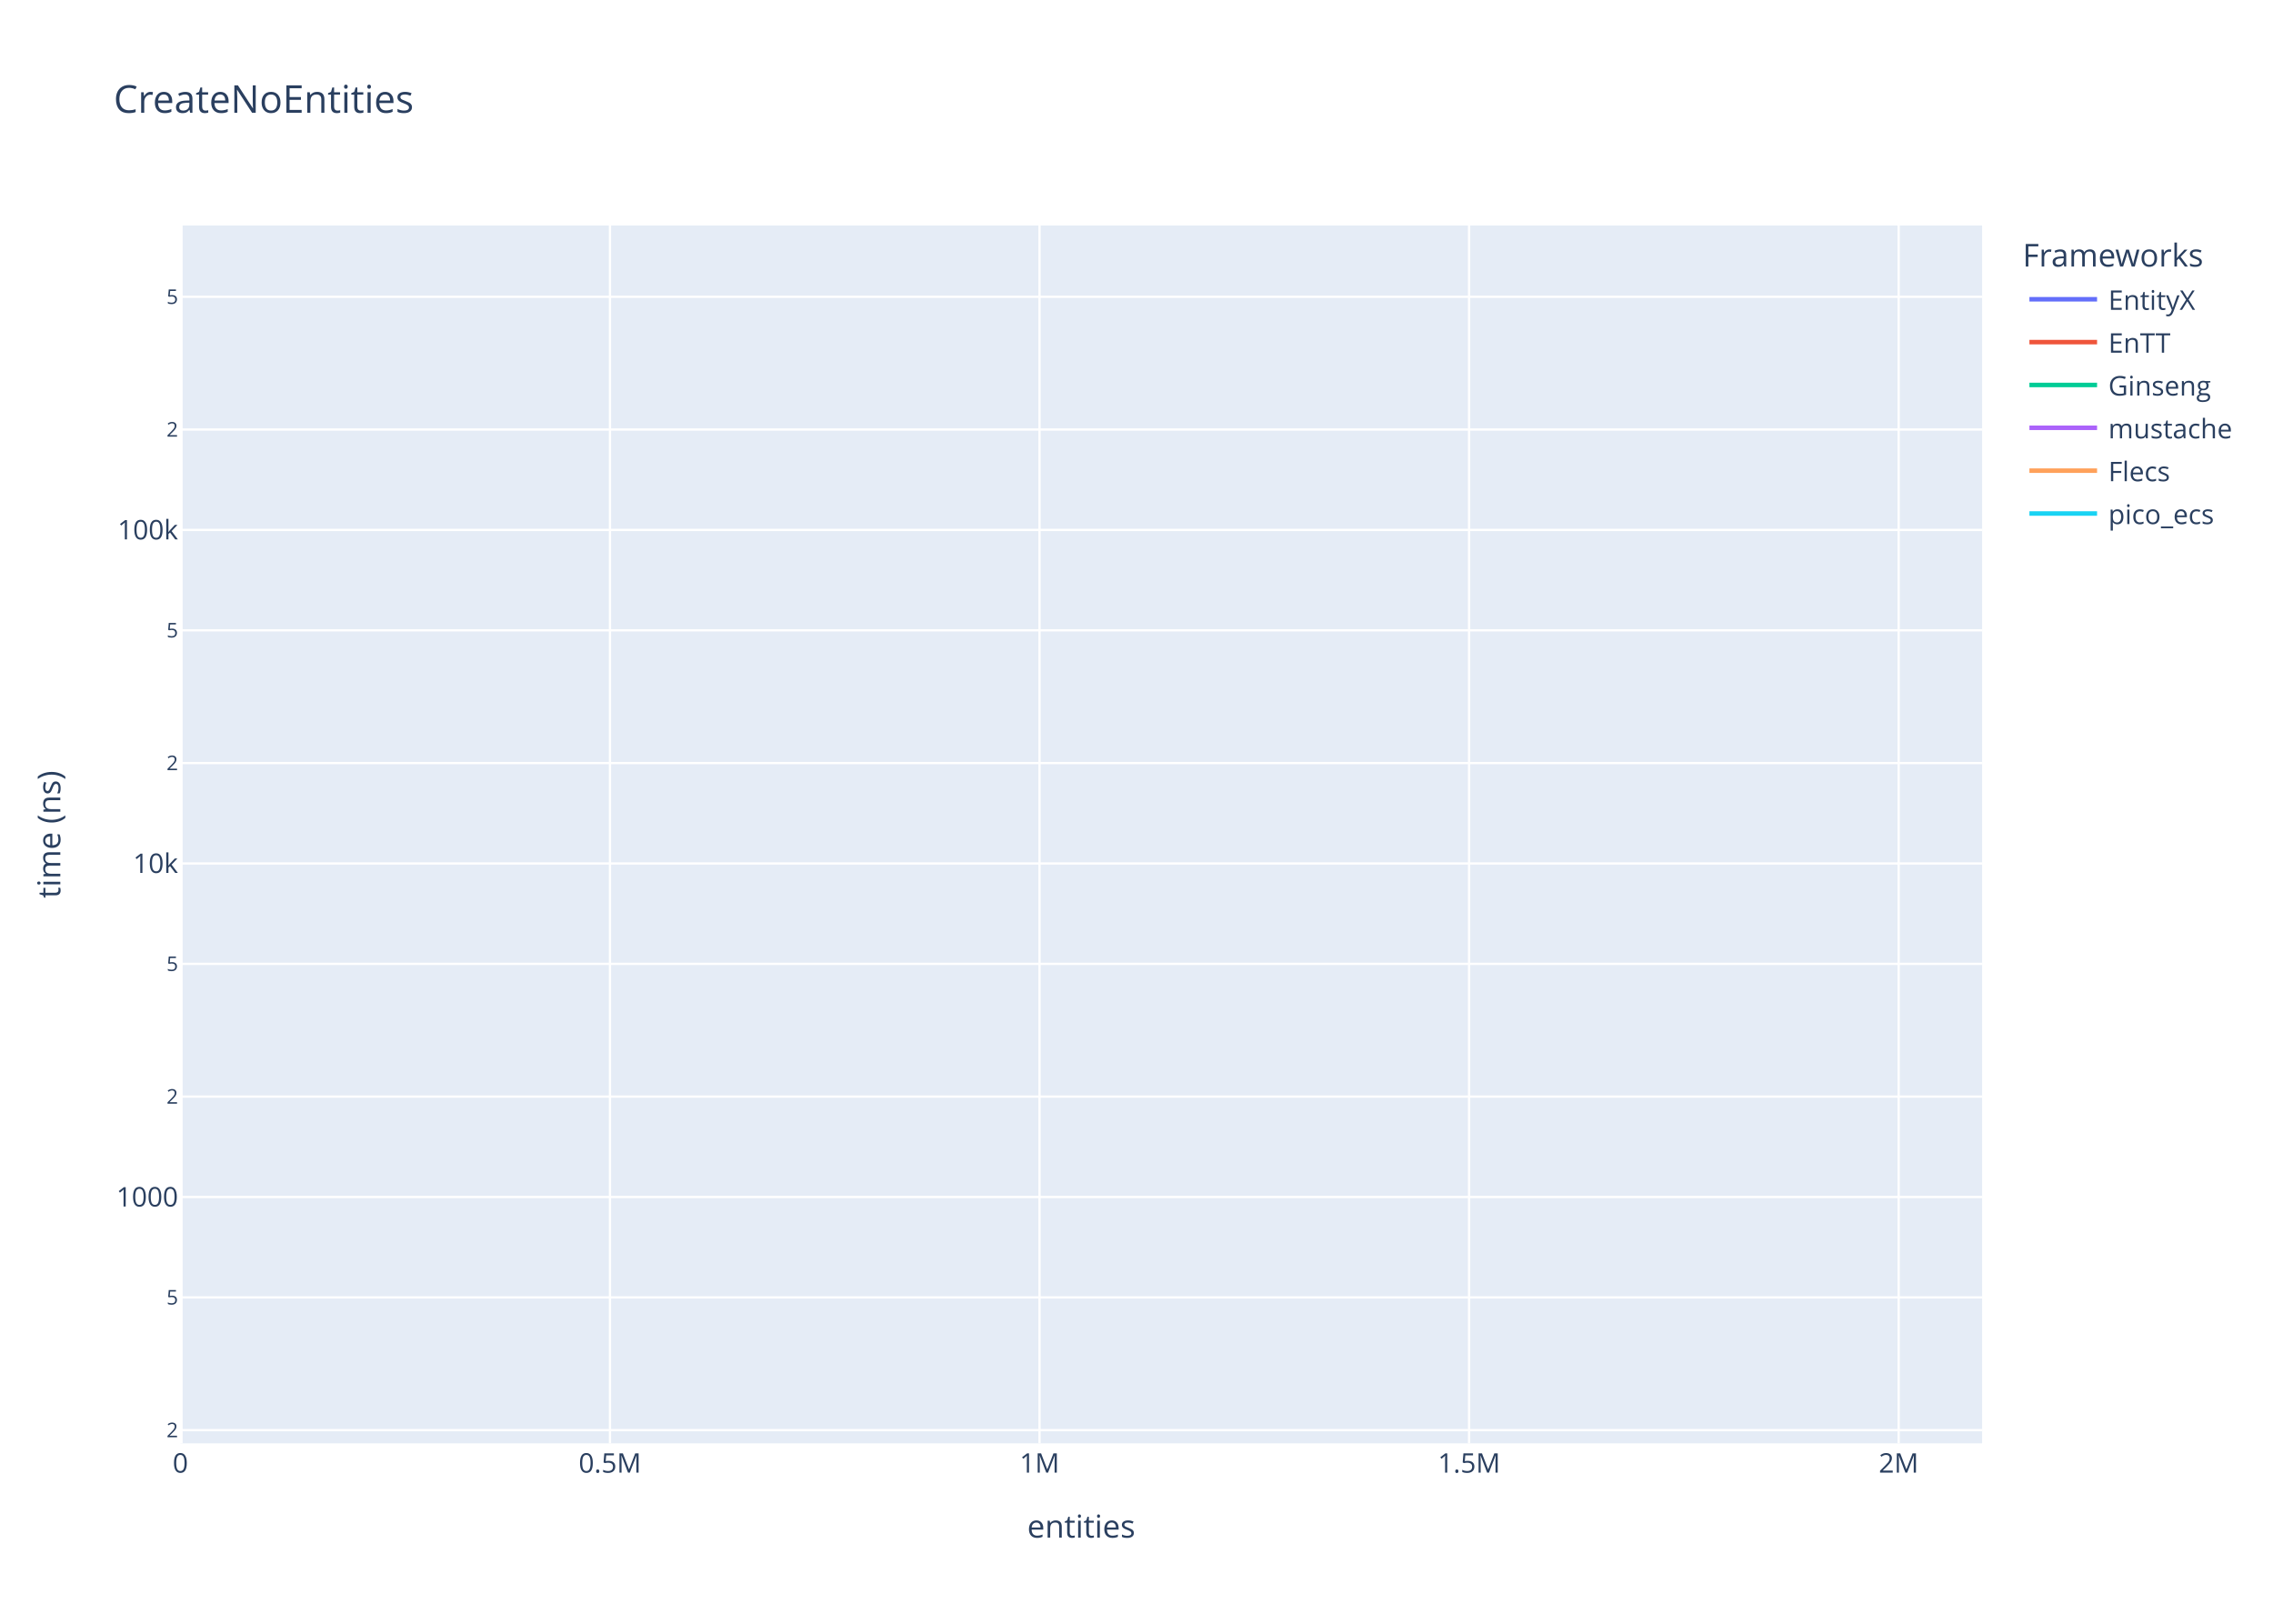
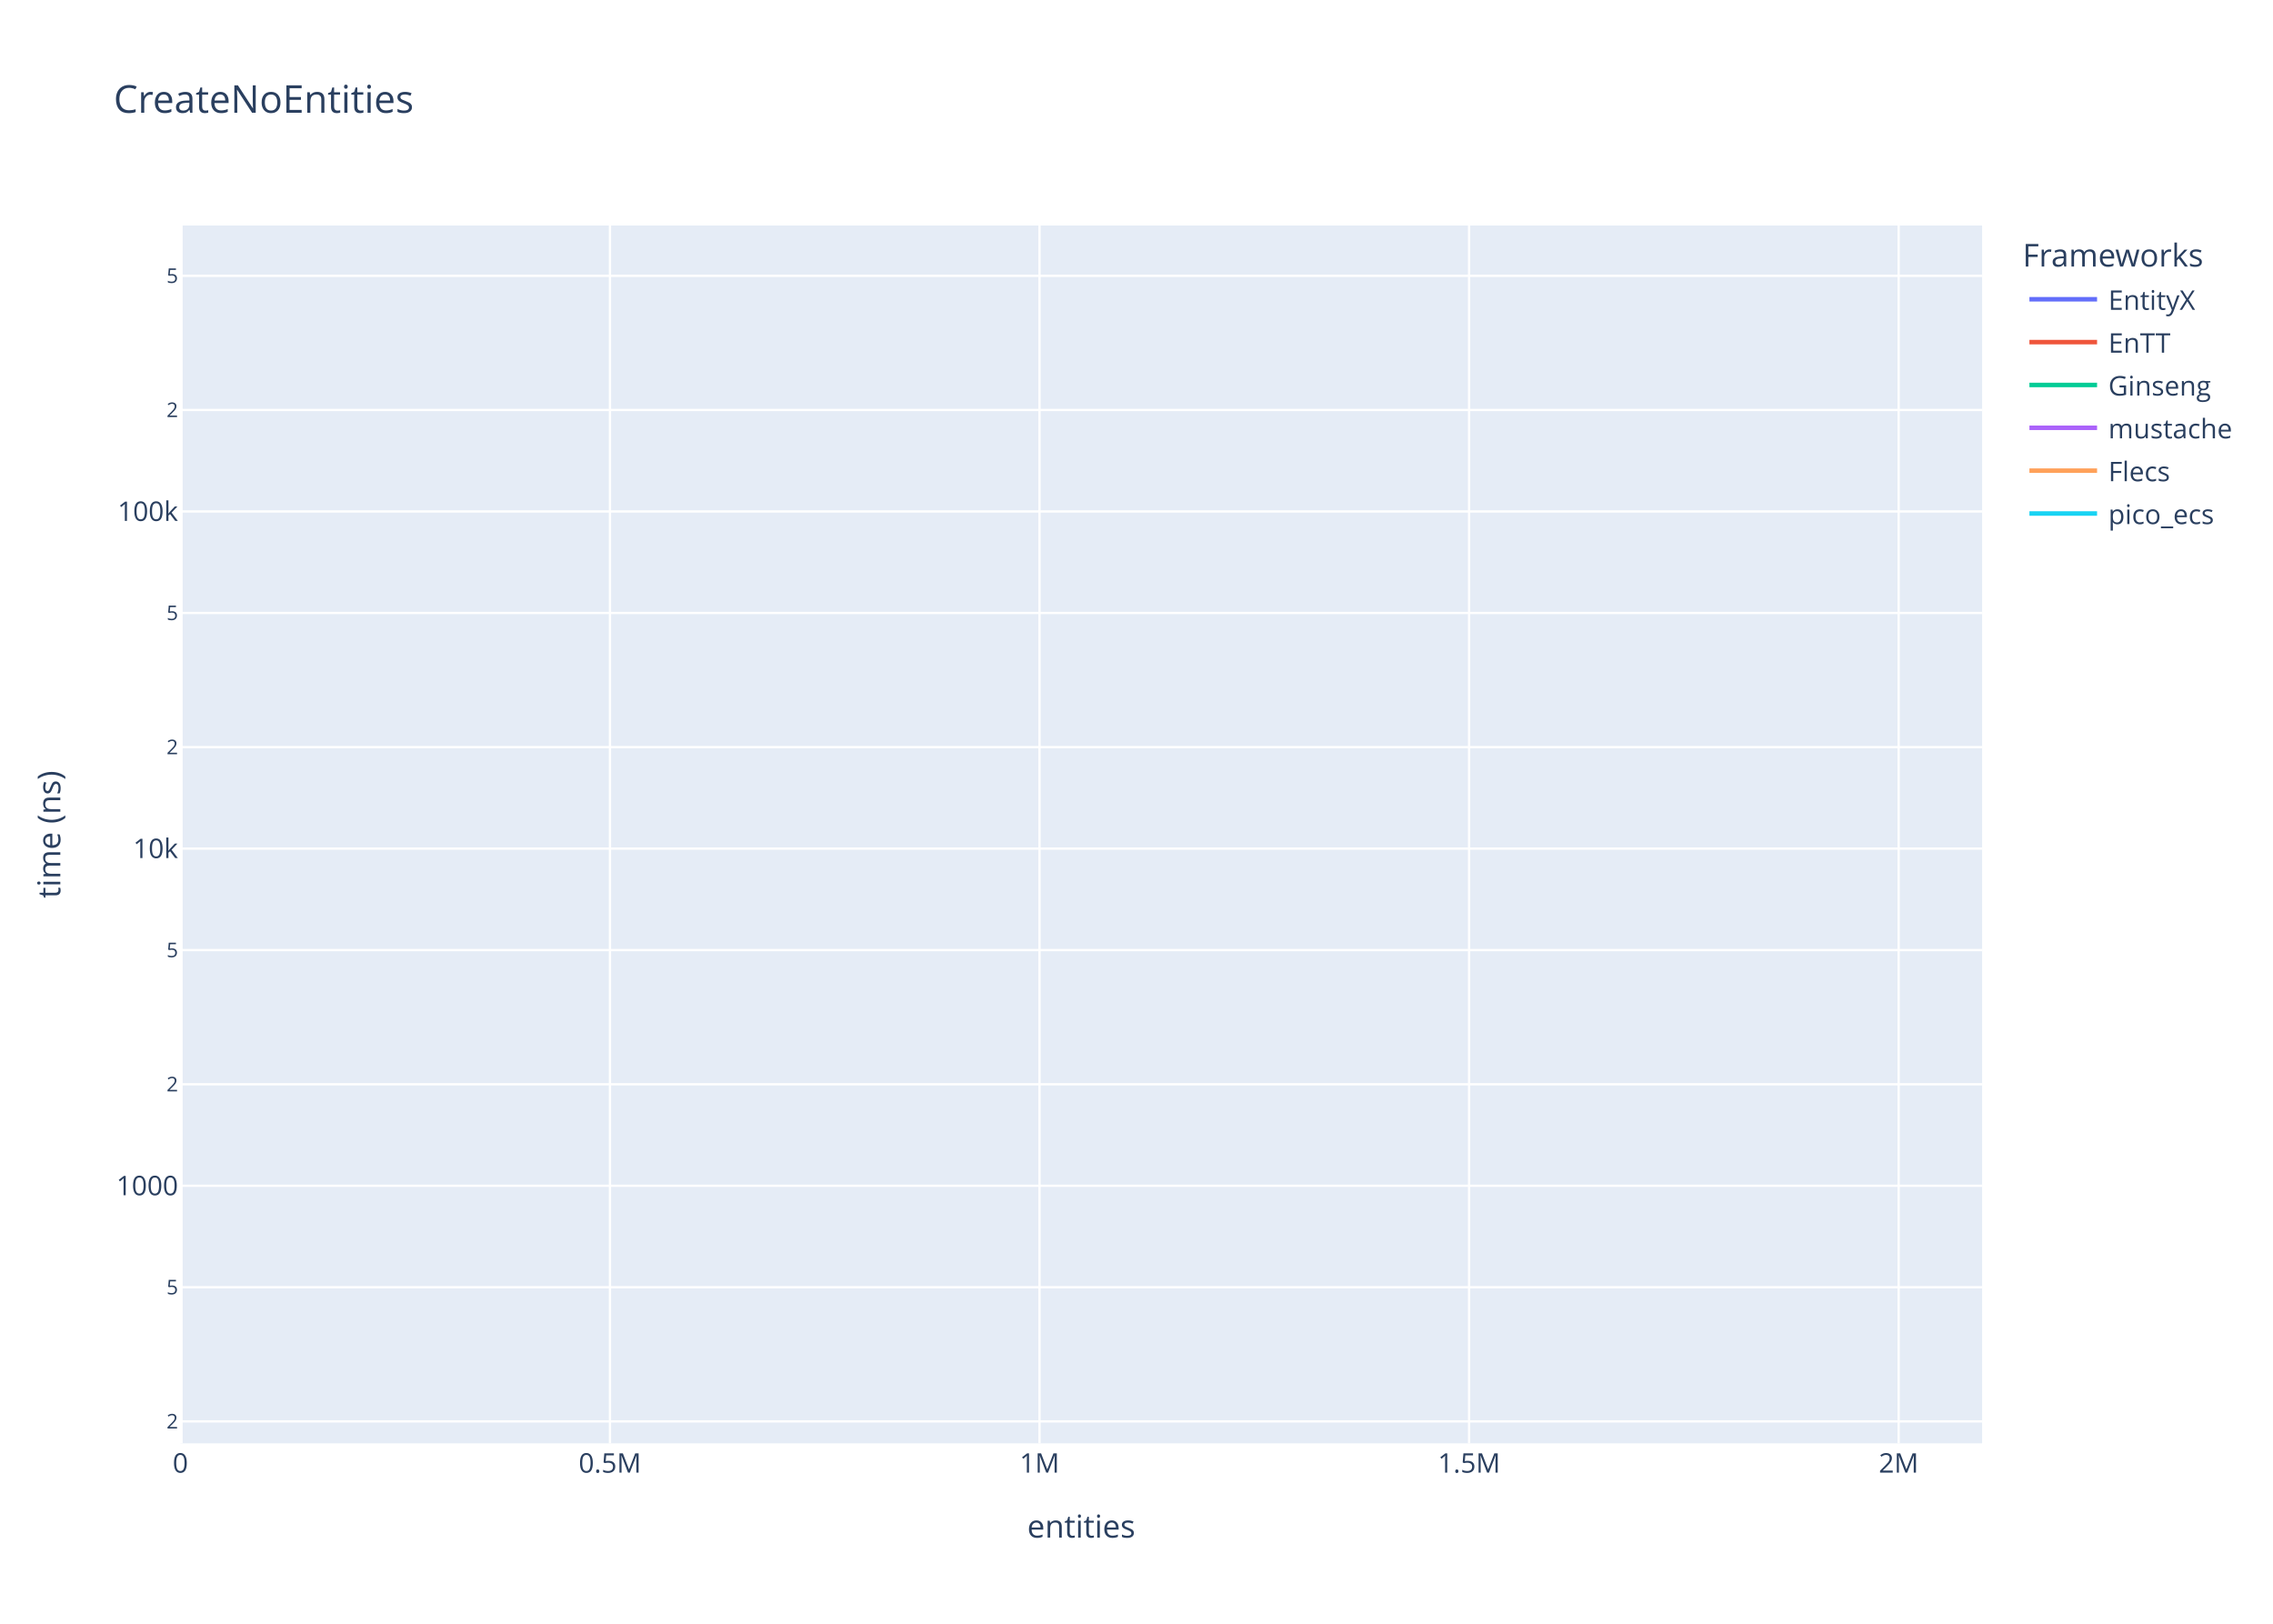
<svg xmlns="http://www.w3.org/2000/svg" class="main-svg" width="1008" height="720" style="" viewBox="0 0 1008 720">
  <rect x="0" y="0" width="1008" height="720" style="fill: rgb(255, 255, 255); fill-opacity: 1;" />
-   <defs id="defs-194299">
+   <defs id="defs-f6bec9">
    <g class="clips">
-       <clipPath id="clip194299xyplot" class="plotclip">
+       <clipPath id="clipf6bec9xyplot" class="plotclip">
        <rect width="799" height="540" />
      </clipPath>
-       <clipPath class="axesclip" id="clip194299x">
+       <clipPath class="axesclip" id="clipf6bec9x">
        <rect x="80" y="0" width="799" height="720" />
      </clipPath>
-       <clipPath class="axesclip" id="clip194299y">
+       <clipPath class="axesclip" id="clipf6bec9y">
        <rect x="0" y="100" width="1008" height="540" />
      </clipPath>
-       <clipPath class="axesclip" id="clip194299xy">
+       <clipPath class="axesclip" id="clipf6bec9xy">
        <rect x="80" y="100" width="799" height="540" />
      </clipPath>
    </g>
    <g class="gradients" />
    <g class="patterns" />
  </defs>
  <g class="bglayer">
    <rect class="bg" x="80" y="100" width="799" height="540" style="fill: rgb(229, 236, 246); fill-opacity: 1; stroke-width: 0;" />
  </g>
  <g class="layer-below">
    <g class="imagelayer" />
    <g class="shapelayer" />
  </g>
  <g class="cartesianlayer">
    <g class="subplot xy">
      <g class="layer-subplot">
        <g class="shapelayer" />
        <g class="imagelayer" />
      </g>
      <g class="minor-gridlayer">
        <g class="x" />
        <g class="y" />
      </g>
      <g class="gridlayer">
        <g class="x">
          <path class="xgrid crisp" transform="translate(270.5,0)" d="M0,100v540" style="stroke: rgb(255, 255, 255); stroke-opacity: 1; stroke-width: 1px;" />
          <path class="xgrid crisp" transform="translate(460.99,0)" d="M0,100v540" style="stroke: rgb(255, 255, 255); stroke-opacity: 1; stroke-width: 1px;" />
          <path class="xgrid crisp" transform="translate(651.49,0)" d="M0,100v540" style="stroke: rgb(255, 255, 255); stroke-opacity: 1; stroke-width: 1px;" />
          <path class="xgrid crisp" transform="translate(841.99,0)" d="M0,100v540" style="stroke: rgb(255, 255, 255); stroke-opacity: 1; stroke-width: 1px;" />
        </g>
        <g class="y">
-           <path class="ygrid crisp" transform="translate(0,634.15)" d="M80,0h799" style="stroke: rgb(255, 255, 255); stroke-opacity: 1; stroke-width: 1px;" />
-           <path class="ygrid crisp" transform="translate(0,575.3)" d="M80,0h799" style="stroke: rgb(255, 255, 255); stroke-opacity: 1; stroke-width: 1px;" />
-           <path class="ygrid crisp" transform="translate(0,530.78)" d="M80,0h799" style="stroke: rgb(255, 255, 255); stroke-opacity: 1; stroke-width: 1px;" />
-           <path class="ygrid crisp" transform="translate(0,486.25)" d="M80,0h799" style="stroke: rgb(255, 255, 255); stroke-opacity: 1; stroke-width: 1px;" />
-           <path class="ygrid crisp" transform="translate(0,427.4)" d="M80,0h799" style="stroke: rgb(255, 255, 255); stroke-opacity: 1; stroke-width: 1px;" />
-           <path class="ygrid crisp" transform="translate(0,382.88)" d="M80,0h799" style="stroke: rgb(255, 255, 255); stroke-opacity: 1; stroke-width: 1px;" />
-           <path class="ygrid crisp" transform="translate(0,338.36)" d="M80,0h799" style="stroke: rgb(255, 255, 255); stroke-opacity: 1; stroke-width: 1px;" />
-           <path class="ygrid crisp" transform="translate(0,279.5)" d="M80,0h799" style="stroke: rgb(255, 255, 255); stroke-opacity: 1; stroke-width: 1px;" />
-           <path class="ygrid crisp" transform="translate(0,234.98)" d="M80,0h799" style="stroke: rgb(255, 255, 255); stroke-opacity: 1; stroke-width: 1px;" />
-           <path class="ygrid crisp" transform="translate(0,190.46)" d="M80,0h799" style="stroke: rgb(255, 255, 255); stroke-opacity: 1; stroke-width: 1px;" />
-           <path class="ygrid crisp" transform="translate(0,131.61)" d="M80,0h799" style="stroke: rgb(255, 255, 255); stroke-opacity: 1; stroke-width: 1px;" />
+           <path class="ygrid crisp" transform="translate(0,630.28)" d="M80,0h799" style="stroke: rgb(255, 255, 255); stroke-opacity: 1; stroke-width: 1px;" />
+           <path class="ygrid crisp" transform="translate(0,570.79)" d="M80,0h799" style="stroke: rgb(255, 255, 255); stroke-opacity: 1; stroke-width: 1px;" />
+           <path class="ygrid crisp" transform="translate(0,525.79)" d="M80,0h799" style="stroke: rgb(255, 255, 255); stroke-opacity: 1; stroke-width: 1px;" />
+           <path class="ygrid crisp" transform="translate(0,480.79)" d="M80,0h799" style="stroke: rgb(255, 255, 255); stroke-opacity: 1; stroke-width: 1px;" />
+           <path class="ygrid crisp" transform="translate(0,421.29)" d="M80,0h799" style="stroke: rgb(255, 255, 255); stroke-opacity: 1; stroke-width: 1px;" />
+           <path class="ygrid crisp" transform="translate(0,376.29)" d="M80,0h799" style="stroke: rgb(255, 255, 255); stroke-opacity: 1; stroke-width: 1px;" />
+           <path class="ygrid crisp" transform="translate(0,331.29)" d="M80,0h799" style="stroke: rgb(255, 255, 255); stroke-opacity: 1; stroke-width: 1px;" />
+           <path class="ygrid crisp" transform="translate(0,271.8)" d="M80,0h799" style="stroke: rgb(255, 255, 255); stroke-opacity: 1; stroke-width: 1px;" />
+           <path class="ygrid crisp" transform="translate(0,226.79)" d="M80,0h799" style="stroke: rgb(255, 255, 255); stroke-opacity: 1; stroke-width: 1px;" />
+           <path class="ygrid crisp" transform="translate(0,181.79)" d="M80,0h799" style="stroke: rgb(255, 255, 255); stroke-opacity: 1; stroke-width: 1px;" />
+           <path class="ygrid crisp" transform="translate(0,122.3)" d="M80,0h799" style="stroke: rgb(255, 255, 255); stroke-opacity: 1; stroke-width: 1px;" />
        </g>
      </g>
      <g class="zerolinelayer">
        <path class="xzl zl crisp" transform="translate(80,0)" d="M0,100v540" style="stroke: rgb(255, 255, 255); stroke-opacity: 1; stroke-width: 2px;" />
      </g>
      <path class="xlines-below" />
      <path class="ylines-below" />
      <g class="overlines-below" />
      <g class="xaxislayer-below" />
      <g class="yaxislayer-below" />
      <g class="overaxes-below" />
-       <g class="plot" transform="translate(80,100)" clip-path="url(#clip194299xyplot)">
+       <g class="plot" transform="translate(80,100)" clip-path="url(#clipf6bec9xyplot)">
        <g class="scatterlayer mlayer">
-           <g class="trace scatter tracefe4475" style="stroke-miterlimit: 2; opacity: 1;">
-             <g class="fills" />
-             <g class="errorbars" />
-             <g class="lines" />
-             <g class="points" />
-             <g class="text" />
-           </g>
-           <g class="trace scatter trace36167b" style="stroke-miterlimit: 2; opacity: 1;">
-             <g class="fills" />
-             <g class="errorbars" />
-             <g class="lines" />
-             <g class="points" />
-             <g class="text" />
-           </g>
-           <g class="trace scatter trace70c706" style="stroke-miterlimit: 2; opacity: 1;">
-             <g class="fills" />
-             <g class="errorbars" />
-             <g class="lines" />
-             <g class="points" />
-             <g class="text" />
-           </g>
-           <g class="trace scatter trace5209dd" style="stroke-miterlimit: 2; opacity: 1;">
-             <g class="fills" />
-             <g class="errorbars" />
-             <g class="lines" />
-             <g class="points" />
-             <g class="text" />
-           </g>
-           <g class="trace scatter tracee48ac9" style="stroke-miterlimit: 2; opacity: 1;">
-             <g class="fills" />
-             <g class="errorbars" />
-             <g class="lines" />
-             <g class="points" />
-             <g class="text" />
-           </g>
-           <g class="trace scatter trace18766d" style="stroke-miterlimit: 2; opacity: 1;">
+           <g class="trace scatter trace658888" style="stroke-miterlimit: 2; opacity: 1;">
+             <g class="fills" />
+             <g class="errorbars" />
+             <g class="lines" />
+             <g class="points" />
+             <g class="text" />
+           </g>
+           <g class="trace scatter traceab8edf" style="stroke-miterlimit: 2; opacity: 1;">
+             <g class="fills" />
+             <g class="errorbars" />
+             <g class="lines" />
+             <g class="points" />
+             <g class="text" />
+           </g>
+           <g class="trace scatter traceac9121" style="stroke-miterlimit: 2; opacity: 1;">
+             <g class="fills" />
+             <g class="errorbars" />
+             <g class="lines" />
+             <g class="points" />
+             <g class="text" />
+           </g>
+           <g class="trace scatter trace9c0131" style="stroke-miterlimit: 2; opacity: 1;">
+             <g class="fills" />
+             <g class="errorbars" />
+             <g class="lines" />
+             <g class="points" />
+             <g class="text" />
+           </g>
+           <g class="trace scatter traced964d6" style="stroke-miterlimit: 2; opacity: 1;">
+             <g class="fills" />
+             <g class="errorbars" />
+             <g class="lines" />
+             <g class="points" />
+             <g class="text" />
+           </g>
+           <g class="trace scatter trace01b40f" style="stroke-miterlimit: 2; opacity: 1;">
            <g class="fills" />
            <g class="errorbars" />
            <g class="lines" />
            <g class="points" />
            <g class="text" />
          </g>
        </g>
      </g>
      <g class="overplot" />
      <path class="xlines-above crisp" d="M0,0" style="fill: none;" />
      <path class="ylines-above crisp" d="M0,0" style="fill: none;" />
      <g class="overlines-above" />
      <g class="xaxislayer-above">
        <g class="xtick">
          <text text-anchor="middle" x="0" y="653" transform="translate(80,0)" style="font-family: 'Open Sans', verdana, arial, sans-serif; font-size: 12px; fill: rgb(42, 63, 95); fill-opacity: 1; white-space: pre; opacity: 1;">0</text>
        </g>
        <g class="xtick">
          <text text-anchor="middle" x="0" y="653" style="font-family: 'Open Sans', verdana, arial, sans-serif; font-size: 12px; fill: rgb(42, 63, 95); fill-opacity: 1; white-space: pre; opacity: 1;" transform="translate(270.5,0)">0.5M</text>
        </g>
        <g class="xtick">
          <text text-anchor="middle" x="0" y="653" style="font-family: 'Open Sans', verdana, arial, sans-serif; font-size: 12px; fill: rgb(42, 63, 95); fill-opacity: 1; white-space: pre; opacity: 1;" transform="translate(460.99,0)">1M</text>
        </g>
        <g class="xtick">
          <text text-anchor="middle" x="0" y="653" style="font-family: 'Open Sans', verdana, arial, sans-serif; font-size: 12px; fill: rgb(42, 63, 95); fill-opacity: 1; white-space: pre; opacity: 1;" transform="translate(651.49,0)">1.5M</text>
        </g>
        <g class="xtick">
          <text text-anchor="middle" x="0" y="653" style="font-family: 'Open Sans', verdana, arial, sans-serif; font-size: 12px; fill: rgb(42, 63, 95); fill-opacity: 1; white-space: pre; opacity: 1;" transform="translate(841.99,0)">2M</text>
        </g>
      </g>
      <g class="yaxislayer-above">
        <g class="ytick">
-           <text text-anchor="end" x="79" y="3.15" transform="translate(0,634.15)" style="font-family: 'Open Sans', verdana, arial, sans-serif; font-size: 9px; fill: rgb(42, 63, 95); fill-opacity: 1; white-space: pre; opacity: 1;">2</text>
-         </g>
-         <g class="ytick">
-           <text text-anchor="end" x="79" y="3.15" style="font-family: 'Open Sans', verdana, arial, sans-serif; font-size: 9px; fill: rgb(42, 63, 95); fill-opacity: 1; white-space: pre; opacity: 1;" transform="translate(0,575.3)">5</text>
-         </g>
-         <g class="ytick">
-           <text text-anchor="end" x="79" y="4.2" style="font-family: 'Open Sans', verdana, arial, sans-serif; font-size: 12px; fill: rgb(42, 63, 95); fill-opacity: 1; white-space: pre; opacity: 1;" transform="translate(0,530.78)">1000</text>
-         </g>
-         <g class="ytick">
-           <text text-anchor="end" x="79" y="3.15" style="font-family: 'Open Sans', verdana, arial, sans-serif; font-size: 9px; fill: rgb(42, 63, 95); fill-opacity: 1; white-space: pre; opacity: 1;" transform="translate(0,486.25)">2</text>
-         </g>
-         <g class="ytick">
-           <text text-anchor="end" x="79" y="3.15" style="font-family: 'Open Sans', verdana, arial, sans-serif; font-size: 9px; fill: rgb(42, 63, 95); fill-opacity: 1; white-space: pre; opacity: 1;" transform="translate(0,427.4)">5</text>
-         </g>
-         <g class="ytick">
-           <text text-anchor="end" x="79" y="4.2" style="font-family: 'Open Sans', verdana, arial, sans-serif; font-size: 12px; fill: rgb(42, 63, 95); fill-opacity: 1; white-space: pre; opacity: 1;" transform="translate(0,382.88)">10k</text>
-         </g>
-         <g class="ytick">
-           <text text-anchor="end" x="79" y="3.15" style="font-family: 'Open Sans', verdana, arial, sans-serif; font-size: 9px; fill: rgb(42, 63, 95); fill-opacity: 1; white-space: pre; opacity: 1;" transform="translate(0,338.36)">2</text>
-         </g>
-         <g class="ytick">
-           <text text-anchor="end" x="79" y="3.15" style="font-family: 'Open Sans', verdana, arial, sans-serif; font-size: 9px; fill: rgb(42, 63, 95); fill-opacity: 1; white-space: pre; opacity: 1;" transform="translate(0,279.5)">5</text>
-         </g>
-         <g class="ytick">
-           <text text-anchor="end" x="79" y="4.2" style="font-family: 'Open Sans', verdana, arial, sans-serif; font-size: 12px; fill: rgb(42, 63, 95); fill-opacity: 1; white-space: pre; opacity: 1;" transform="translate(0,234.98)">100k</text>
-         </g>
-         <g class="ytick">
-           <text text-anchor="end" x="79" y="3.15" style="font-family: 'Open Sans', verdana, arial, sans-serif; font-size: 9px; fill: rgb(42, 63, 95); fill-opacity: 1; white-space: pre; opacity: 1;" transform="translate(0,190.46)">2</text>
-         </g>
-         <g class="ytick">
-           <text text-anchor="end" x="79" y="3.15" style="font-family: 'Open Sans', verdana, arial, sans-serif; font-size: 9px; fill: rgb(42, 63, 95); fill-opacity: 1; white-space: pre; opacity: 1;" transform="translate(0,131.61)">5</text>
+           <text text-anchor="end" x="79" y="3.15" transform="translate(0,630.28)" style="font-family: 'Open Sans', verdana, arial, sans-serif; font-size: 9px; fill: rgb(42, 63, 95); fill-opacity: 1; white-space: pre; opacity: 1;">2</text>
+         </g>
+         <g class="ytick">
+           <text text-anchor="end" x="79" y="3.15" style="font-family: 'Open Sans', verdana, arial, sans-serif; font-size: 9px; fill: rgb(42, 63, 95); fill-opacity: 1; white-space: pre; opacity: 1;" transform="translate(0,570.79)">5</text>
+         </g>
+         <g class="ytick">
+           <text text-anchor="end" x="79" y="4.2" style="font-family: 'Open Sans', verdana, arial, sans-serif; font-size: 12px; fill: rgb(42, 63, 95); fill-opacity: 1; white-space: pre; opacity: 1;" transform="translate(0,525.79)">1000</text>
+         </g>
+         <g class="ytick">
+           <text text-anchor="end" x="79" y="3.15" style="font-family: 'Open Sans', verdana, arial, sans-serif; font-size: 9px; fill: rgb(42, 63, 95); fill-opacity: 1; white-space: pre; opacity: 1;" transform="translate(0,480.79)">2</text>
+         </g>
+         <g class="ytick">
+           <text text-anchor="end" x="79" y="3.15" style="font-family: 'Open Sans', verdana, arial, sans-serif; font-size: 9px; fill: rgb(42, 63, 95); fill-opacity: 1; white-space: pre; opacity: 1;" transform="translate(0,421.29)">5</text>
+         </g>
+         <g class="ytick">
+           <text text-anchor="end" x="79" y="4.2" style="font-family: 'Open Sans', verdana, arial, sans-serif; font-size: 12px; fill: rgb(42, 63, 95); fill-opacity: 1; white-space: pre; opacity: 1;" transform="translate(0,376.29)">10k</text>
+         </g>
+         <g class="ytick">
+           <text text-anchor="end" x="79" y="3.15" style="font-family: 'Open Sans', verdana, arial, sans-serif; font-size: 9px; fill: rgb(42, 63, 95); fill-opacity: 1; white-space: pre; opacity: 1;" transform="translate(0,331.29)">2</text>
+         </g>
+         <g class="ytick">
+           <text text-anchor="end" x="79" y="3.15" style="font-family: 'Open Sans', verdana, arial, sans-serif; font-size: 9px; fill: rgb(42, 63, 95); fill-opacity: 1; white-space: pre; opacity: 1;" transform="translate(0,271.8)">5</text>
+         </g>
+         <g class="ytick">
+           <text text-anchor="end" x="79" y="4.2" style="font-family: 'Open Sans', verdana, arial, sans-serif; font-size: 12px; fill: rgb(42, 63, 95); fill-opacity: 1; white-space: pre; opacity: 1;" transform="translate(0,226.79)">100k</text>
+         </g>
+         <g class="ytick">
+           <text text-anchor="end" x="79" y="3.15" style="font-family: 'Open Sans', verdana, arial, sans-serif; font-size: 9px; fill: rgb(42, 63, 95); fill-opacity: 1; white-space: pre; opacity: 1;" transform="translate(0,181.79)">2</text>
+         </g>
+         <g class="ytick">
+           <text text-anchor="end" x="79" y="3.15" style="font-family: 'Open Sans', verdana, arial, sans-serif; font-size: 9px; fill: rgb(42, 63, 95); fill-opacity: 1; white-space: pre; opacity: 1;" transform="translate(0,122.3)">5</text>
        </g>
      </g>
      <g class="overaxes-above" />
    </g>
  </g>
  <g class="polarlayer" />
  <g class="smithlayer" />
  <g class="ternarylayer" />
  <g class="geolayer" />
  <g class="funnelarealayer" />
  <g class="pielayer" />
  <g class="iciclelayer" />
  <g class="treemaplayer" />
  <g class="sunburstlayer" />
  <g class="glimages" />
-   <defs id="topdefs-194299">
+   <defs id="topdefs-f6bec9">
    <g class="clips" />
-     <clipPath id="legend194299">
+     <clipPath id="legendf6bec9">
      <rect width="101" height="143" x="0" y="0" />
    </clipPath>
  </defs>
  <g class="layer-above">
    <g class="imagelayer" />
    <g class="shapelayer" />
  </g>
  <g class="infolayer">
    <g class="legend" pointer-events="all" transform="translate(894.98,100)">
      <rect class="bg" shape-rendering="crispEdges" style="stroke: rgb(68, 68, 68); stroke-opacity: 1; fill: rgb(255, 255, 255); fill-opacity: 1; stroke-width: 0px;" width="101" height="143" x="0" y="0" />
-       <g class="scrollbox" transform="" clip-path="url(#legend194299)">
+       <g class="scrollbox" transform="" clip-path="url(#legendf6bec9)">
        <text class="legendtitletext" text-anchor="start" x="2" y="18.2" style="font-family: 'Open Sans', verdana, arial, sans-serif; font-size: 14px; fill: rgb(42, 63, 95); fill-opacity: 1; white-space: pre;">Frameworks</text>
        <g class="groups" transform="">
          <g class="traces" transform="translate(0,32.7)" style="opacity: 1;">
            <text class="legendtext" text-anchor="start" x="40" y="4.68" style="font-family: 'Open Sans', verdana, arial, sans-serif; font-size: 12px; fill: rgb(42, 63, 95); fill-opacity: 1; white-space: pre;">EntityX</text>
            <g class="layers" style="opacity: 1;">
              <g class="legendfill" />
              <g class="legendlines">
                <path class="js-line" d="M5,0h30" style="fill: none; stroke: rgb(99, 110, 250); stroke-opacity: 1; stroke-width: 2px;" />
              </g>
              <g class="legendsymbols">
                <g class="legendpoints" />
              </g>
            </g>
            <rect class="legendtoggle" x="0" y="-9.5" width="95.25" height="19" style="fill: rgb(0, 0, 0); fill-opacity: 0;" />
          </g>
        </g>
        <g class="groups" transform="">
          <g class="traces" transform="translate(0,51.7)" style="opacity: 1;">
            <text class="legendtext" text-anchor="start" x="40" y="4.68" style="font-family: 'Open Sans', verdana, arial, sans-serif; font-size: 12px; fill: rgb(42, 63, 95); fill-opacity: 1; white-space: pre;">EnTT</text>
            <g class="layers" style="opacity: 1;">
              <g class="legendfill" />
              <g class="legendlines">
                <path class="js-line" d="M5,0h30" style="fill: none; stroke: rgb(239, 85, 59); stroke-opacity: 1; stroke-width: 2px;" />
              </g>
              <g class="legendsymbols">
                <g class="legendpoints" />
              </g>
            </g>
            <rect class="legendtoggle" x="0" y="-9.5" width="95.25" height="19" style="fill: rgb(0, 0, 0); fill-opacity: 0;" />
          </g>
        </g>
        <g class="groups" transform="">
          <g class="traces" transform="translate(0,70.7)" style="opacity: 1;">
            <text class="legendtext" text-anchor="start" x="40" y="4.68" style="font-family: 'Open Sans', verdana, arial, sans-serif; font-size: 12px; fill: rgb(42, 63, 95); fill-opacity: 1; white-space: pre;">Ginseng</text>
            <g class="layers" style="opacity: 1;">
              <g class="legendfill" />
              <g class="legendlines">
                <path class="js-line" d="M5,0h30" style="fill: none; stroke: rgb(0, 204, 150); stroke-opacity: 1; stroke-width: 2px;" />
              </g>
              <g class="legendsymbols">
                <g class="legendpoints" />
              </g>
            </g>
            <rect class="legendtoggle" x="0" y="-9.5" width="95.25" height="19" style="fill: rgb(0, 0, 0); fill-opacity: 0;" />
          </g>
        </g>
        <g class="groups" transform="">
          <g class="traces" transform="translate(0,89.7)" style="opacity: 1;">
            <text class="legendtext" text-anchor="start" x="40" y="4.68" style="font-family: 'Open Sans', verdana, arial, sans-serif; font-size: 12px; fill: rgb(42, 63, 95); fill-opacity: 1; white-space: pre;">mustache</text>
            <g class="layers" style="opacity: 1;">
              <g class="legendfill" />
              <g class="legendlines">
                <path class="js-line" d="M5,0h30" style="fill: none; stroke: rgb(171, 99, 250); stroke-opacity: 1; stroke-width: 2px;" />
              </g>
              <g class="legendsymbols">
                <g class="legendpoints" />
              </g>
            </g>
            <rect class="legendtoggle" x="0" y="-9.5" width="95.25" height="19" style="fill: rgb(0, 0, 0); fill-opacity: 0;" />
          </g>
        </g>
        <g class="groups" transform="">
          <g class="traces" transform="translate(0,108.7)" style="opacity: 1;">
            <text class="legendtext" text-anchor="start" x="40" y="4.68" style="font-family: 'Open Sans', verdana, arial, sans-serif; font-size: 12px; fill: rgb(42, 63, 95); fill-opacity: 1; white-space: pre;">Flecs</text>
            <g class="layers" style="opacity: 1;">
              <g class="legendfill" />
              <g class="legendlines">
                <path class="js-line" d="M5,0h30" style="fill: none; stroke: rgb(255, 161, 90); stroke-opacity: 1; stroke-width: 2px;" />
              </g>
              <g class="legendsymbols">
                <g class="legendpoints" />
              </g>
            </g>
            <rect class="legendtoggle" x="0" y="-9.5" width="95.25" height="19" style="fill: rgb(0, 0, 0); fill-opacity: 0;" />
          </g>
        </g>
        <g class="groups" transform="">
          <g class="traces" transform="translate(0,127.7)" style="opacity: 1;">
            <text class="legendtext" text-anchor="start" x="40" y="4.68" style="font-family: 'Open Sans', verdana, arial, sans-serif; font-size: 12px; fill: rgb(42, 63, 95); fill-opacity: 1; white-space: pre;">pico_ecs</text>
            <g class="layers" style="opacity: 1;">
              <g class="legendfill" />
              <g class="legendlines">
                <path class="js-line" d="M5,0h30" style="fill: none; stroke: rgb(25, 211, 243); stroke-opacity: 1; stroke-width: 2px;" />
              </g>
              <g class="legendsymbols">
                <g class="legendpoints" />
              </g>
            </g>
            <rect class="legendtoggle" x="0" y="-9.5" width="95.25" height="19" style="fill: rgb(0, 0, 0); fill-opacity: 0;" />
          </g>
        </g>
      </g>
      <rect class="scrollbar" rx="20" ry="3" width="0" height="0" style="fill: rgb(128, 139, 164); fill-opacity: 1;" x="0" y="0" />
    </g>
    <g class="g-gtitle">
      <text class="gtitle" x="50.4" y="50" text-anchor="start" dy="0em" style="font-family: 'Open Sans', verdana, arial, sans-serif; font-size: 17px; fill: rgb(42, 63, 95); opacity: 1; font-weight: normal; white-space: pre;">CreateNoEntities</text>
    </g>
    <g class="g-xtitle">
      <text class="xtitle" x="479.5" y="681.8" text-anchor="middle" style="font-family: 'Open Sans', verdana, arial, sans-serif; font-size: 14px; fill: rgb(42, 63, 95); opacity: 1; font-weight: normal; white-space: pre;">entities</text>
    </g>
    <g class="g-ytitle">
      <text class="ytitle" transform="rotate(-90,26.74688,370)" x="26.747" y="370" text-anchor="middle" style="font-family: 'Open Sans', verdana, arial, sans-serif; font-size: 14px; fill: rgb(42, 63, 95); opacity: 1; font-weight: normal; white-space: pre;">time (ns)</text>
    </g>
  </g>
</svg>
